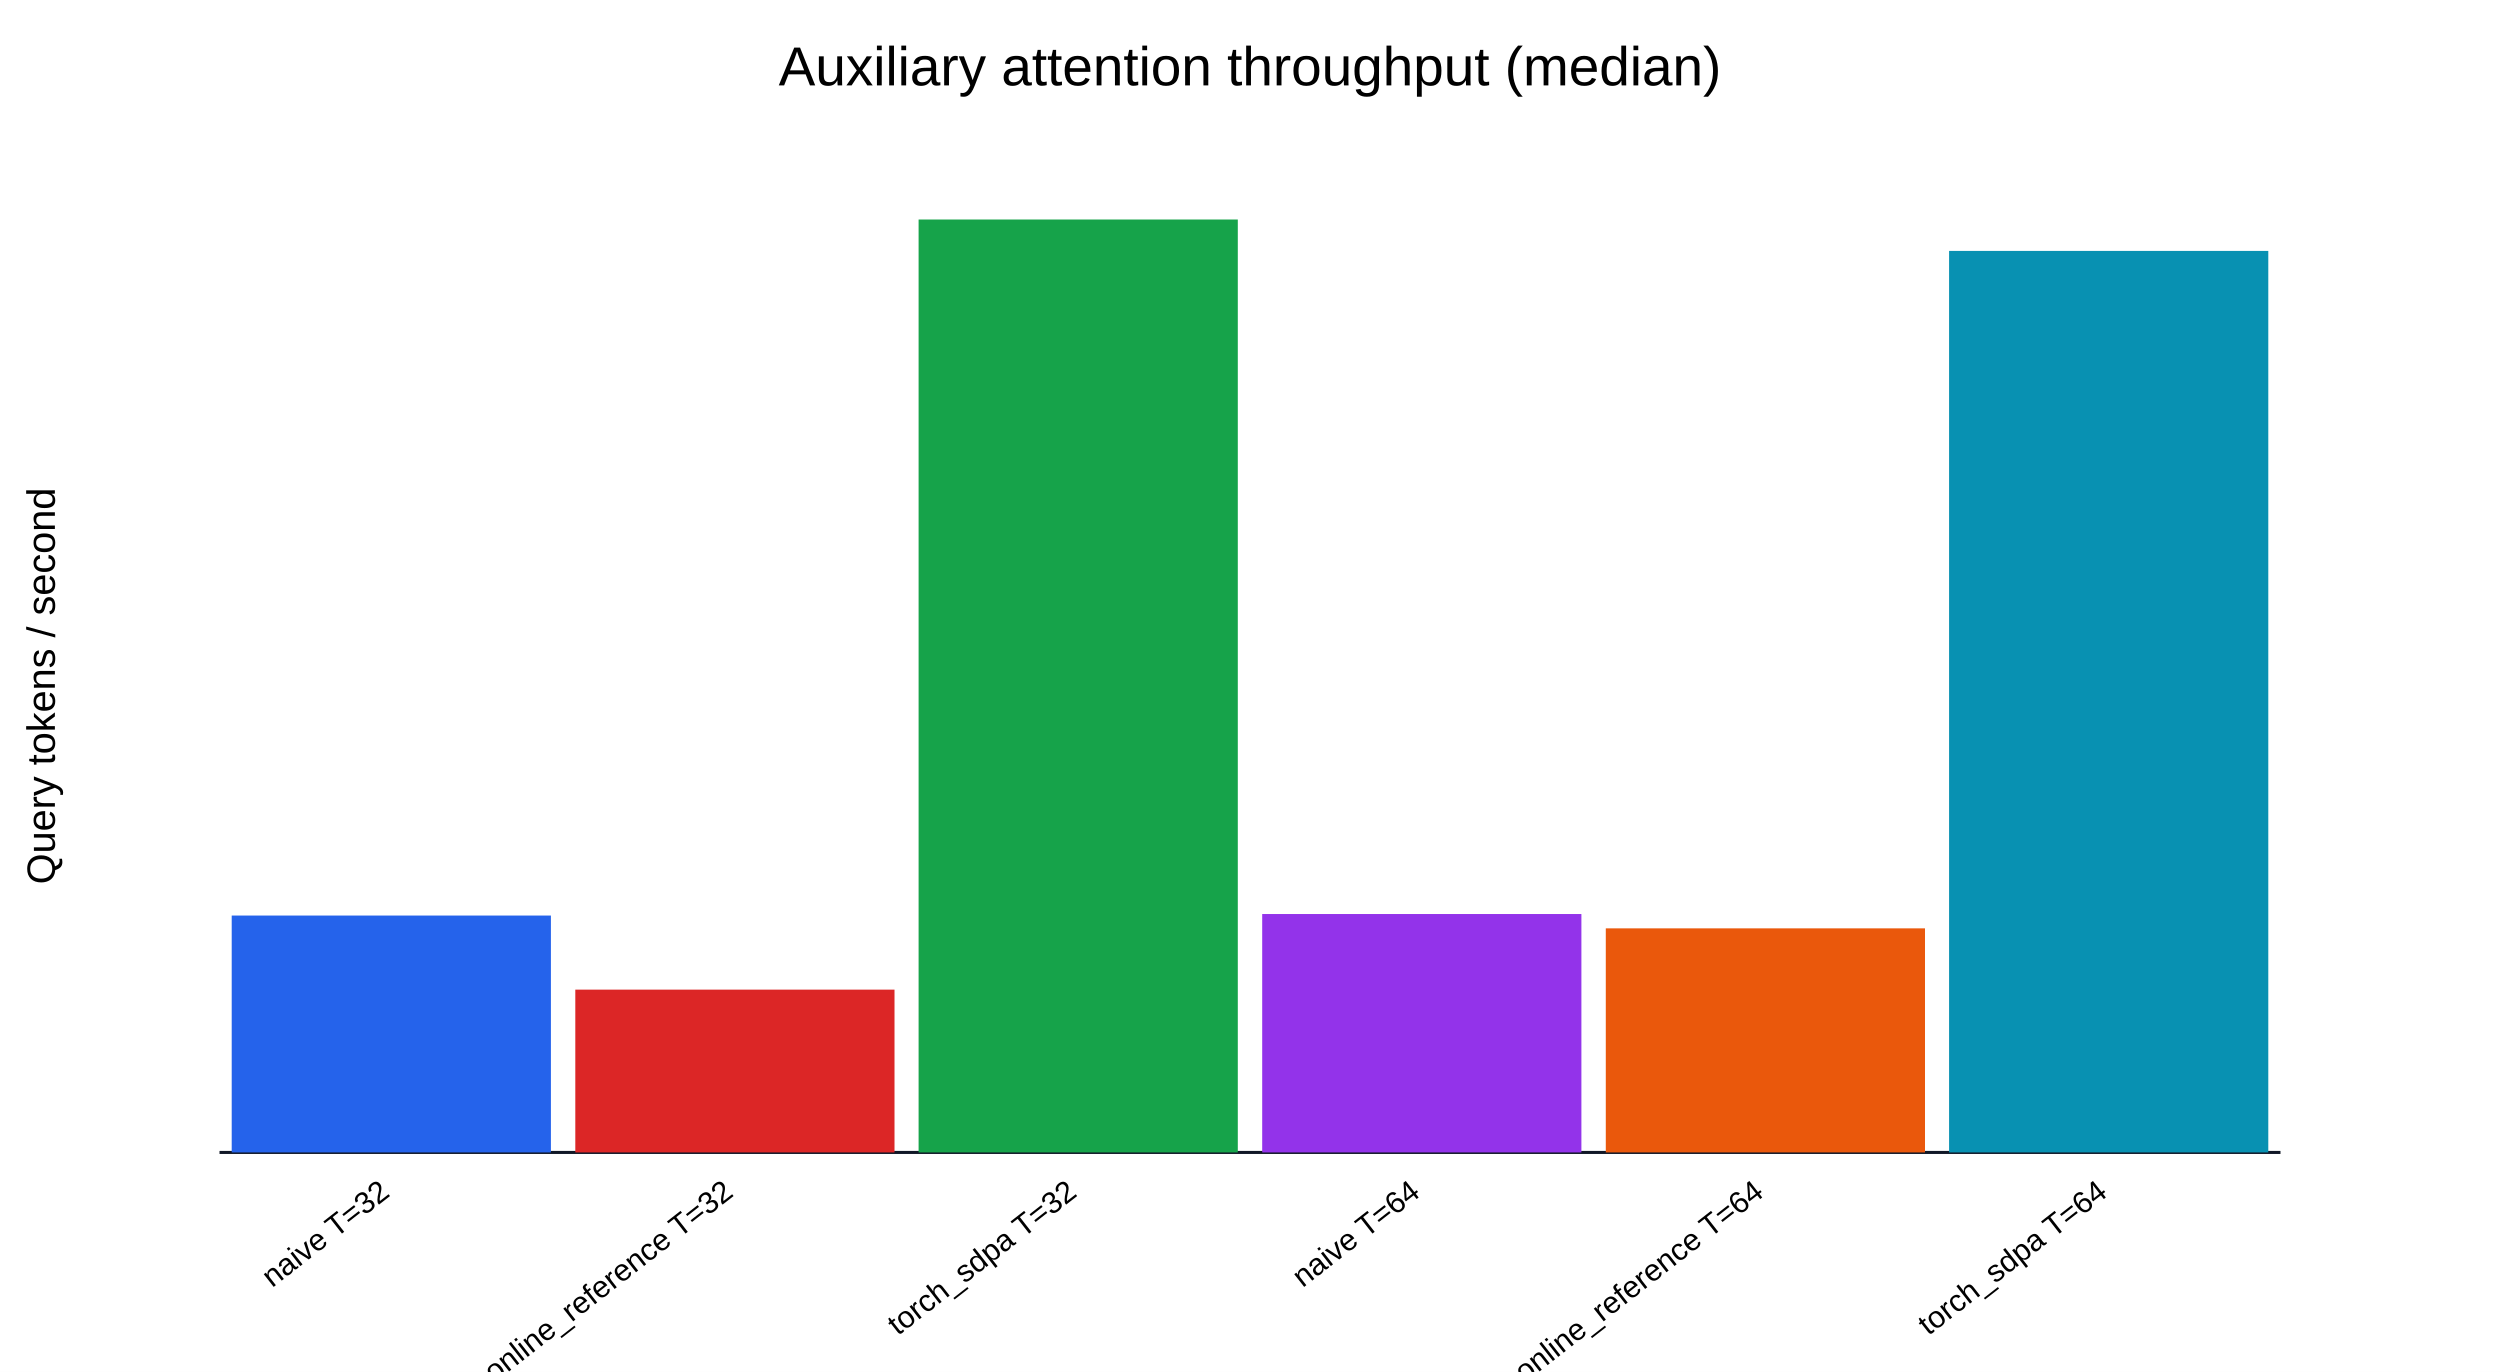
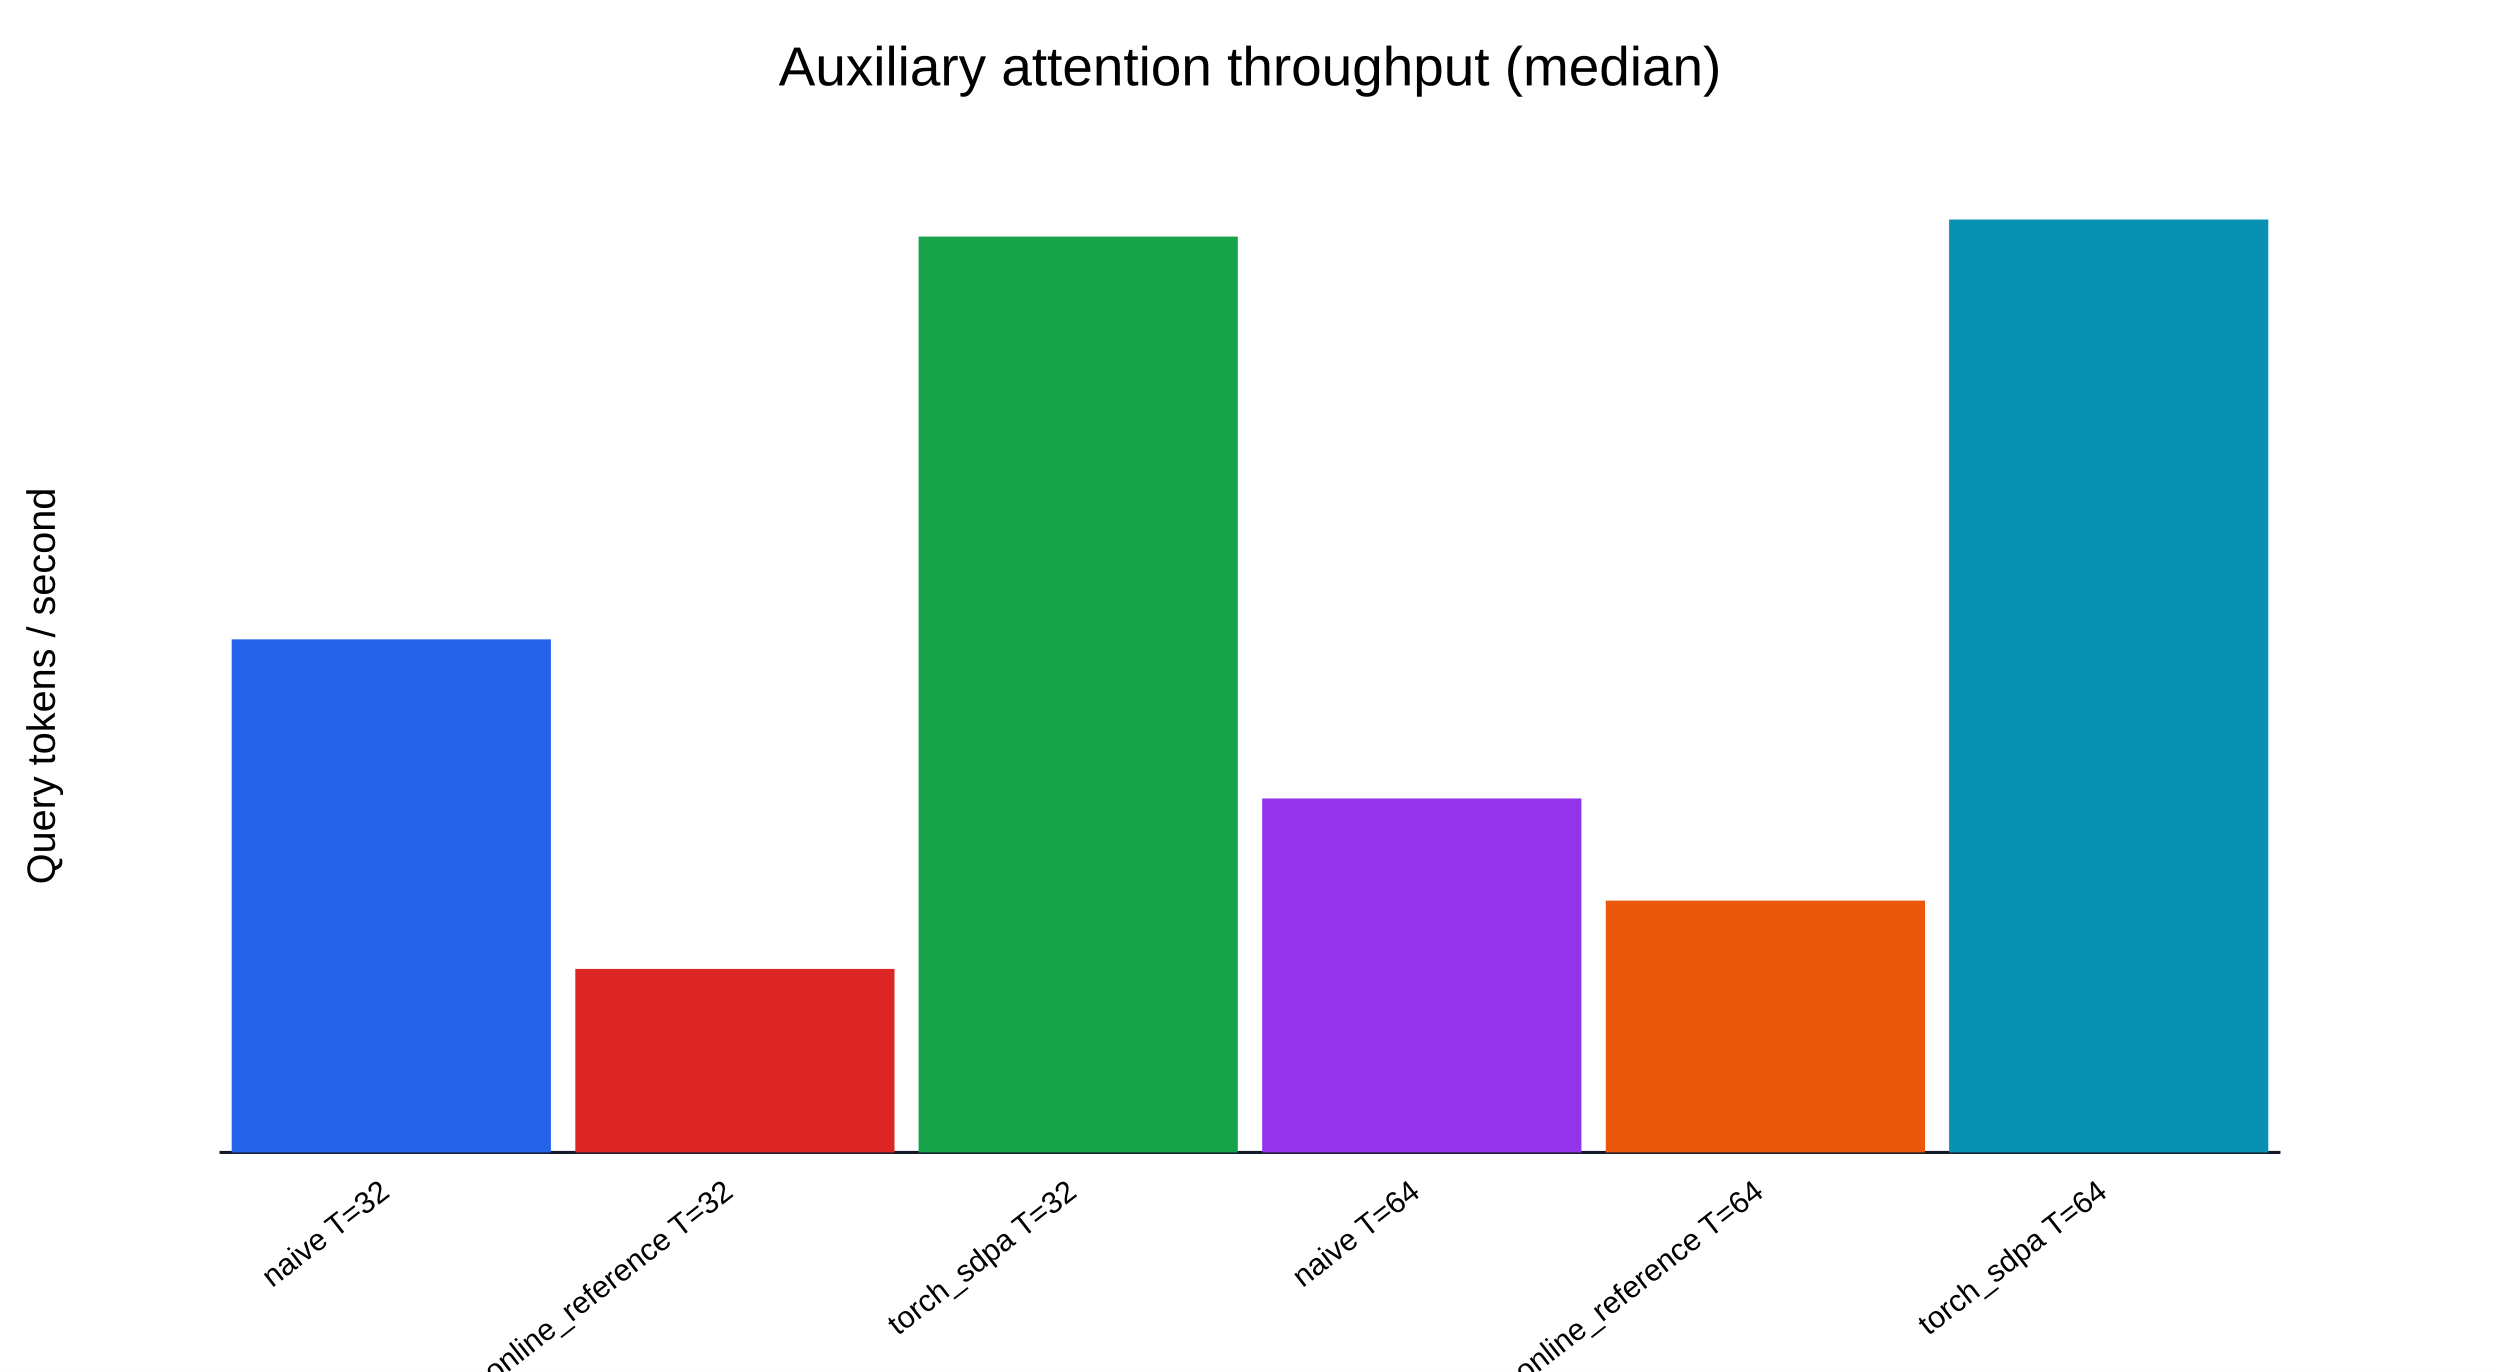
<svg xmlns="http://www.w3.org/2000/svg" width="820" height="450" viewBox="0 0 820 450">
  <rect width="100%" height="100%" fill="white" />
  <text x="410.0" y="28" text-anchor="middle" font-family="Arial" font-size="18">Auxiliary attention throughput (median)</text>
  <line x1="72" y1="378" x2="748" y2="378" stroke="#111827" />
  <text x="18" y="225.0" text-anchor="middle" transform="rotate(-90 18 225.0)" font-family="Arial" font-size="13">Query tokens / second</text>
-   <rect x="76.0" y="300.3" width="104.7" height="77.7" fill="#2563eb" />
+   <rect x="76.0" y="209.7" width="104.7" height="168.3" fill="#2563eb" />
  <text x="128.3" y="392" text-anchor="end" transform="rotate(-38 128.3 392)" font-family="Arial" font-size="10">naive T=32</text>
-   <rect x="188.7" y="324.6" width="104.7" height="53.4" fill="#dc2626" />
+   <rect x="188.7" y="317.8" width="104.7" height="60.2" fill="#dc2626" />
  <text x="241.0" y="392" text-anchor="end" transform="rotate(-38 241.0 392)" font-family="Arial" font-size="10">online_reference T=32</text>
-   <rect x="301.3" y="72.0" width="104.7" height="306.0" fill="#16a34a" />
+   <rect x="301.3" y="77.6" width="104.7" height="300.4" fill="#16a34a" />
  <text x="353.7" y="392" text-anchor="end" transform="rotate(-38 353.7 392)" font-family="Arial" font-size="10">torch_sdpa T=32</text>
-   <rect x="414.0" y="299.8" width="104.7" height="78.2" fill="#9333ea" />
+   <rect x="414.0" y="261.9" width="104.7" height="116.1" fill="#9333ea" />
  <text x="466.3" y="392" text-anchor="end" transform="rotate(-38 466.3 392)" font-family="Arial" font-size="10">naive T=64</text>
-   <rect x="526.7" y="304.5" width="104.7" height="73.5" fill="#ea580c" />
+   <rect x="526.7" y="295.4" width="104.7" height="82.6" fill="#ea580c" />
  <text x="579.0" y="392" text-anchor="end" transform="rotate(-38 579.0 392)" font-family="Arial" font-size="10">online_reference T=64</text>
-   <rect x="639.3" y="82.3" width="104.7" height="295.7" fill="#0891b2" />
+   <rect x="639.3" y="72.0" width="104.7" height="306.0" fill="#0891b2" />
  <text x="691.7" y="392" text-anchor="end" transform="rotate(-38 691.7 392)" font-family="Arial" font-size="10">torch_sdpa T=64</text>
</svg>
